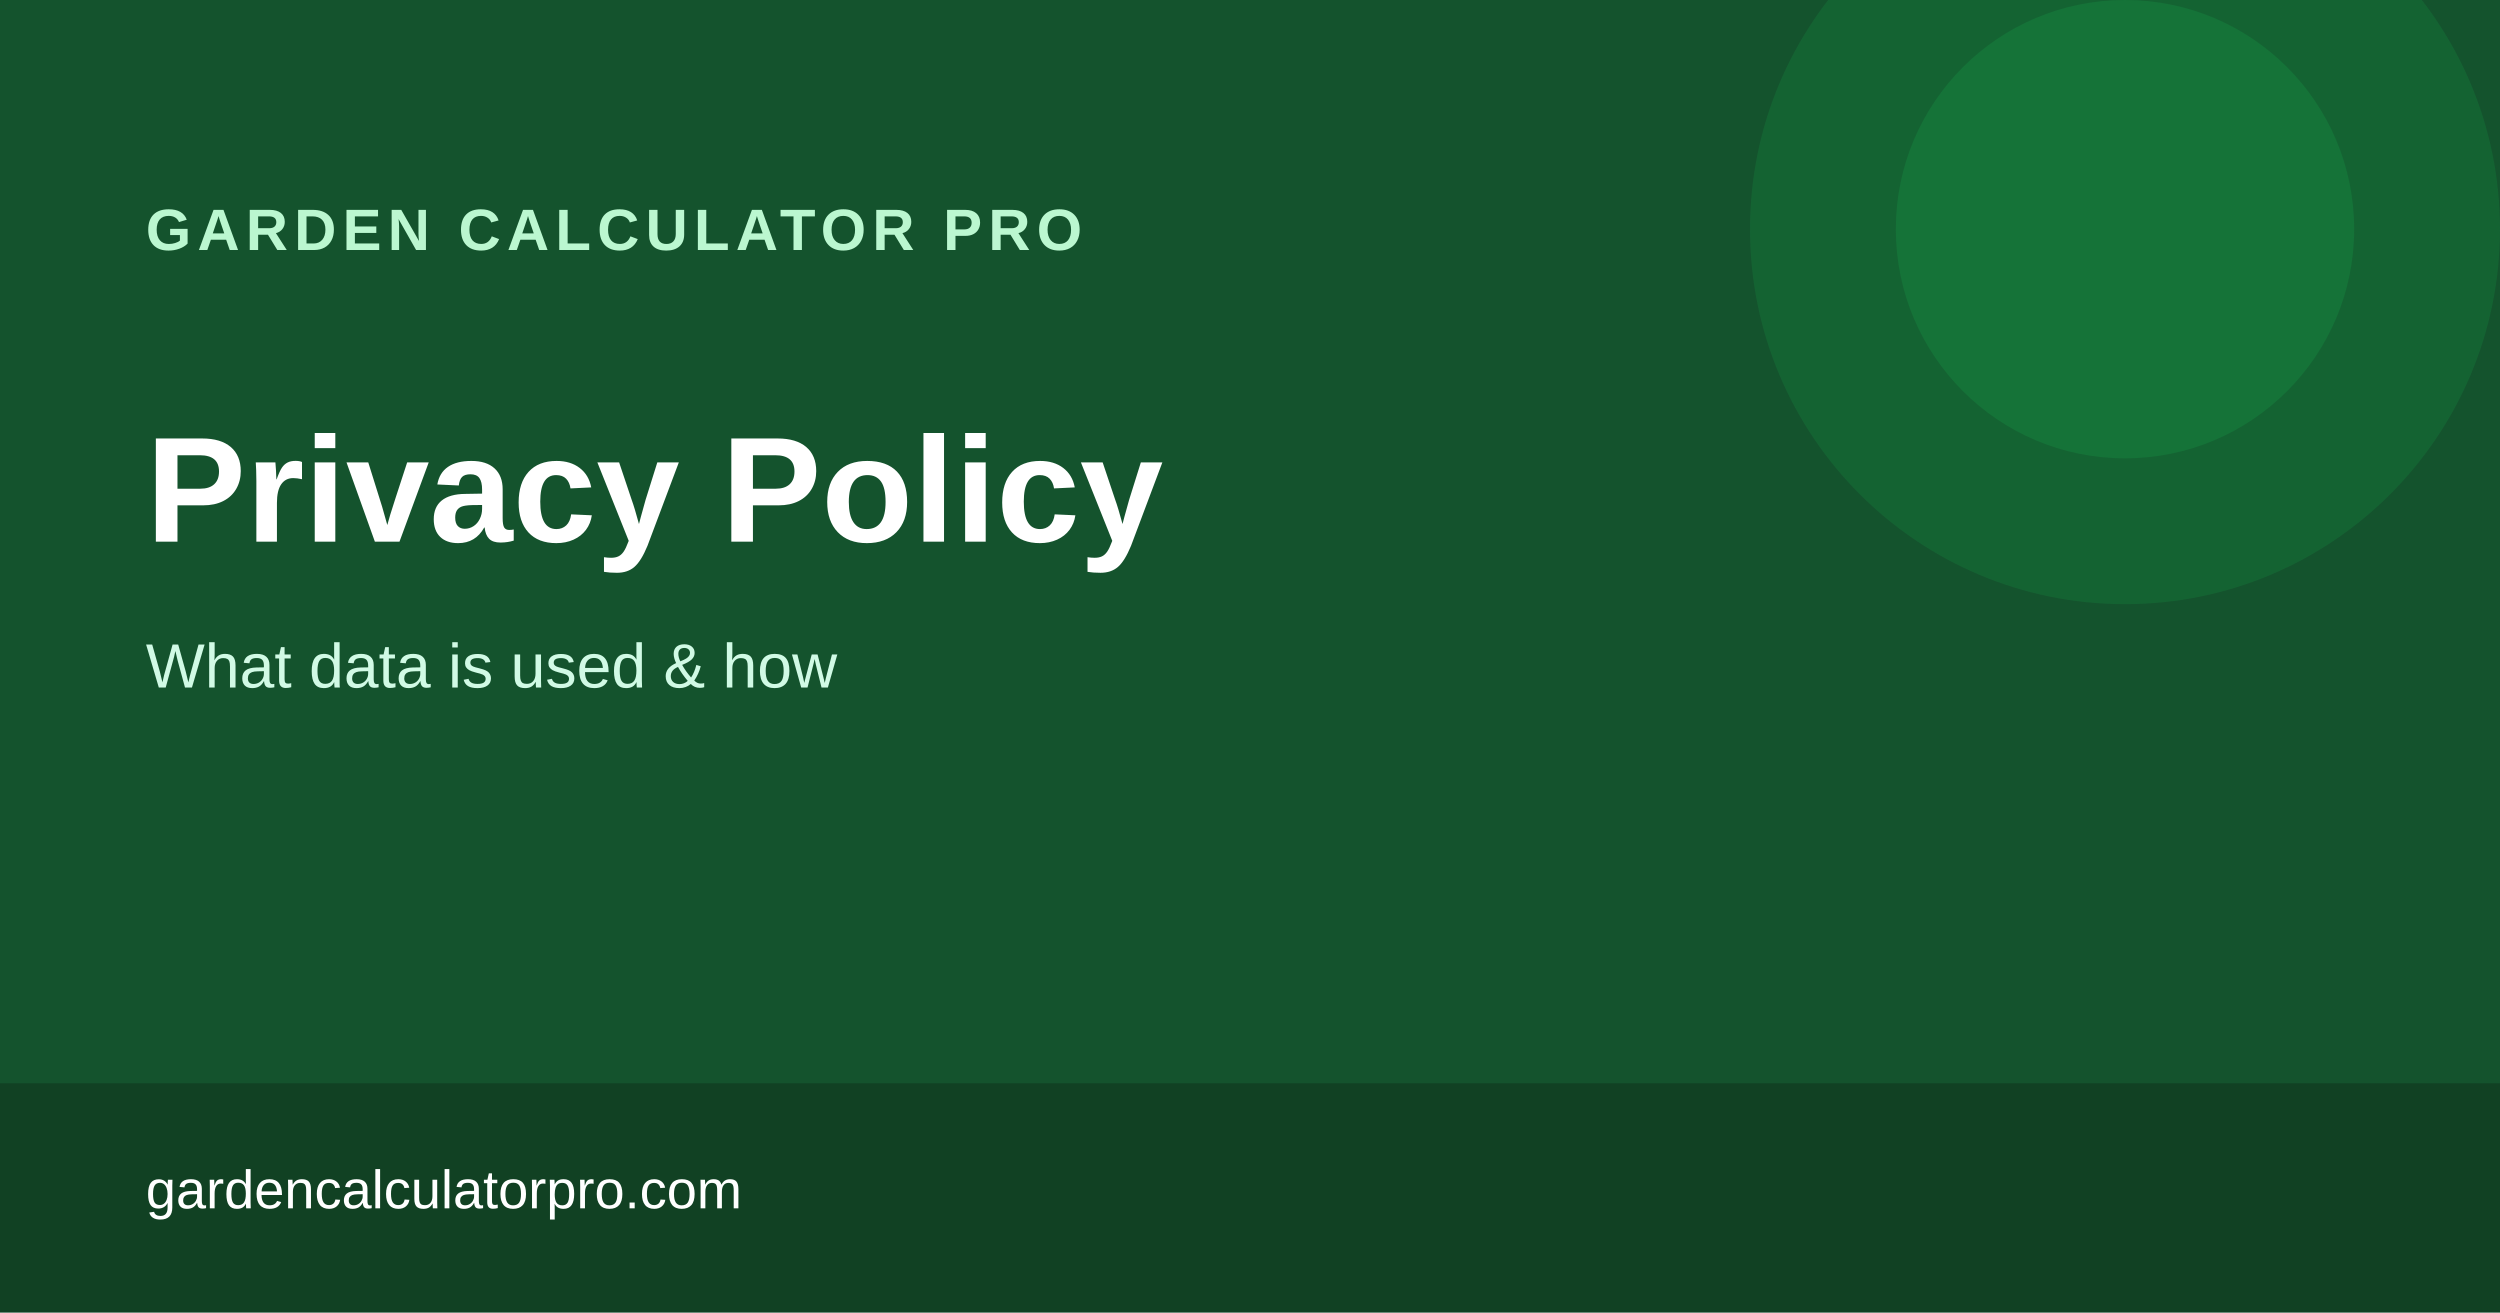
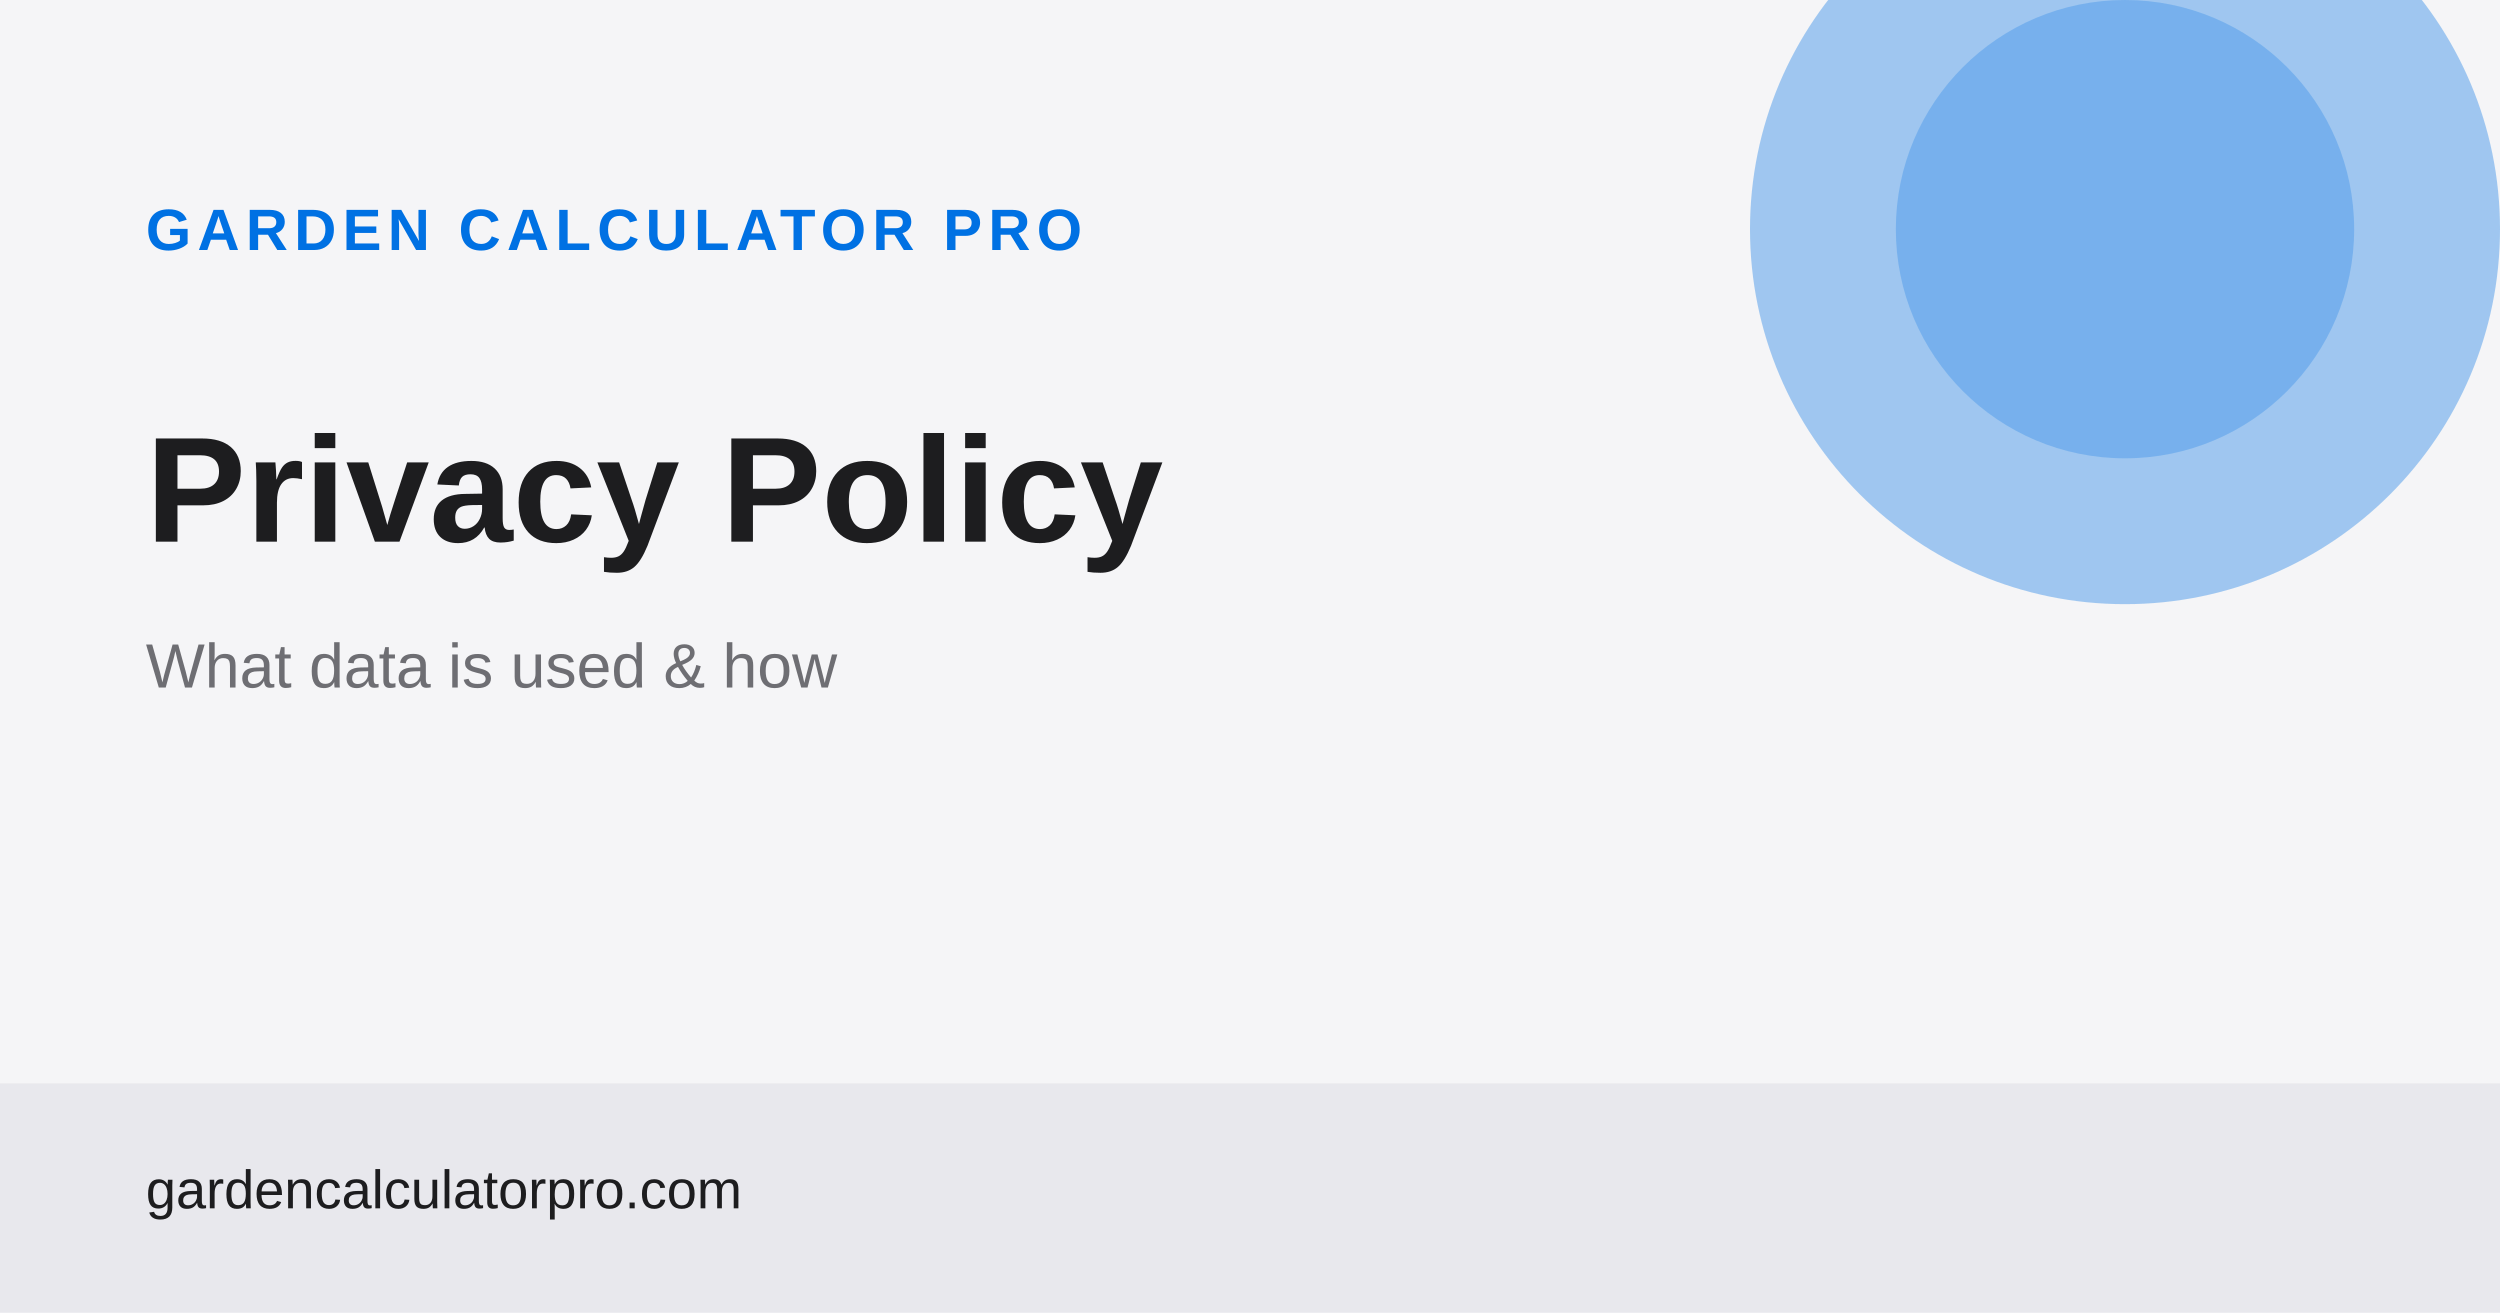
<svg xmlns="http://www.w3.org/2000/svg" width="1200" height="630" viewBox="0 0 1200 630" role="img" aria-label="Privacy Policy">
-   <rect width="1200" height="630" fill="#14532d" />
-   <circle cx="1020" cy="110" r="180" fill="#15803d" opacity="0.35" />
-   <circle cx="1020" cy="110" r="110" fill="#16a34a" opacity="0.25" />
-   <rect x="0" y="520" width="1200" height="110" fill="#0b1f12" opacity="0.35" />
-   <text x="70" y="120" font-family="Arial, Helvetica, sans-serif" font-size="28" font-weight="700" letter-spacing="3" fill="#bbf7d0">GARDEN CALCULATOR PRO</text>
-   <text x="70" y="260" font-family="Arial, Helvetica, sans-serif" font-size="72" font-weight="800" fill="#ffffff">Privacy Policy</text>
-   <text x="70" y="330" font-family="Arial, Helvetica, sans-serif" font-size="30" fill="#d1fae5">What data is used &amp; how</text>
-   <text x="70" y="580" font-family="Arial, Helvetica, sans-serif" font-size="26" fill="#ffffff">gardencalculatorpro.com</text>
+   <rect width="1200" height="630" fill="#f5f5f7" />
+   <circle cx="1020" cy="110" r="180" fill="#0071e3" opacity="0.35" />
+   <circle cx="1020" cy="110" r="110" fill="#0071e3" opacity="0.25" />
+   <rect x="0" y="520" width="1200" height="110" fill="#e8e8ed" />
+   <text x="70" y="120" font-family="Arial, Helvetica, sans-serif" font-size="28" font-weight="700" letter-spacing="3" fill="#0071e3">GARDEN CALCULATOR PRO</text>
+   <text x="70" y="260" font-family="Arial, Helvetica, sans-serif" font-size="72" font-weight="800" fill="#1d1d1f">Privacy Policy</text>
+   <text x="70" y="330" font-family="Arial, Helvetica, sans-serif" font-size="30" fill="#6e6e73">What data is used &amp; how</text>
+   <text x="70" y="580" font-family="Arial, Helvetica, sans-serif" font-size="26" fill="#1d1d1f">gardencalculatorpro.com</text>
</svg>
